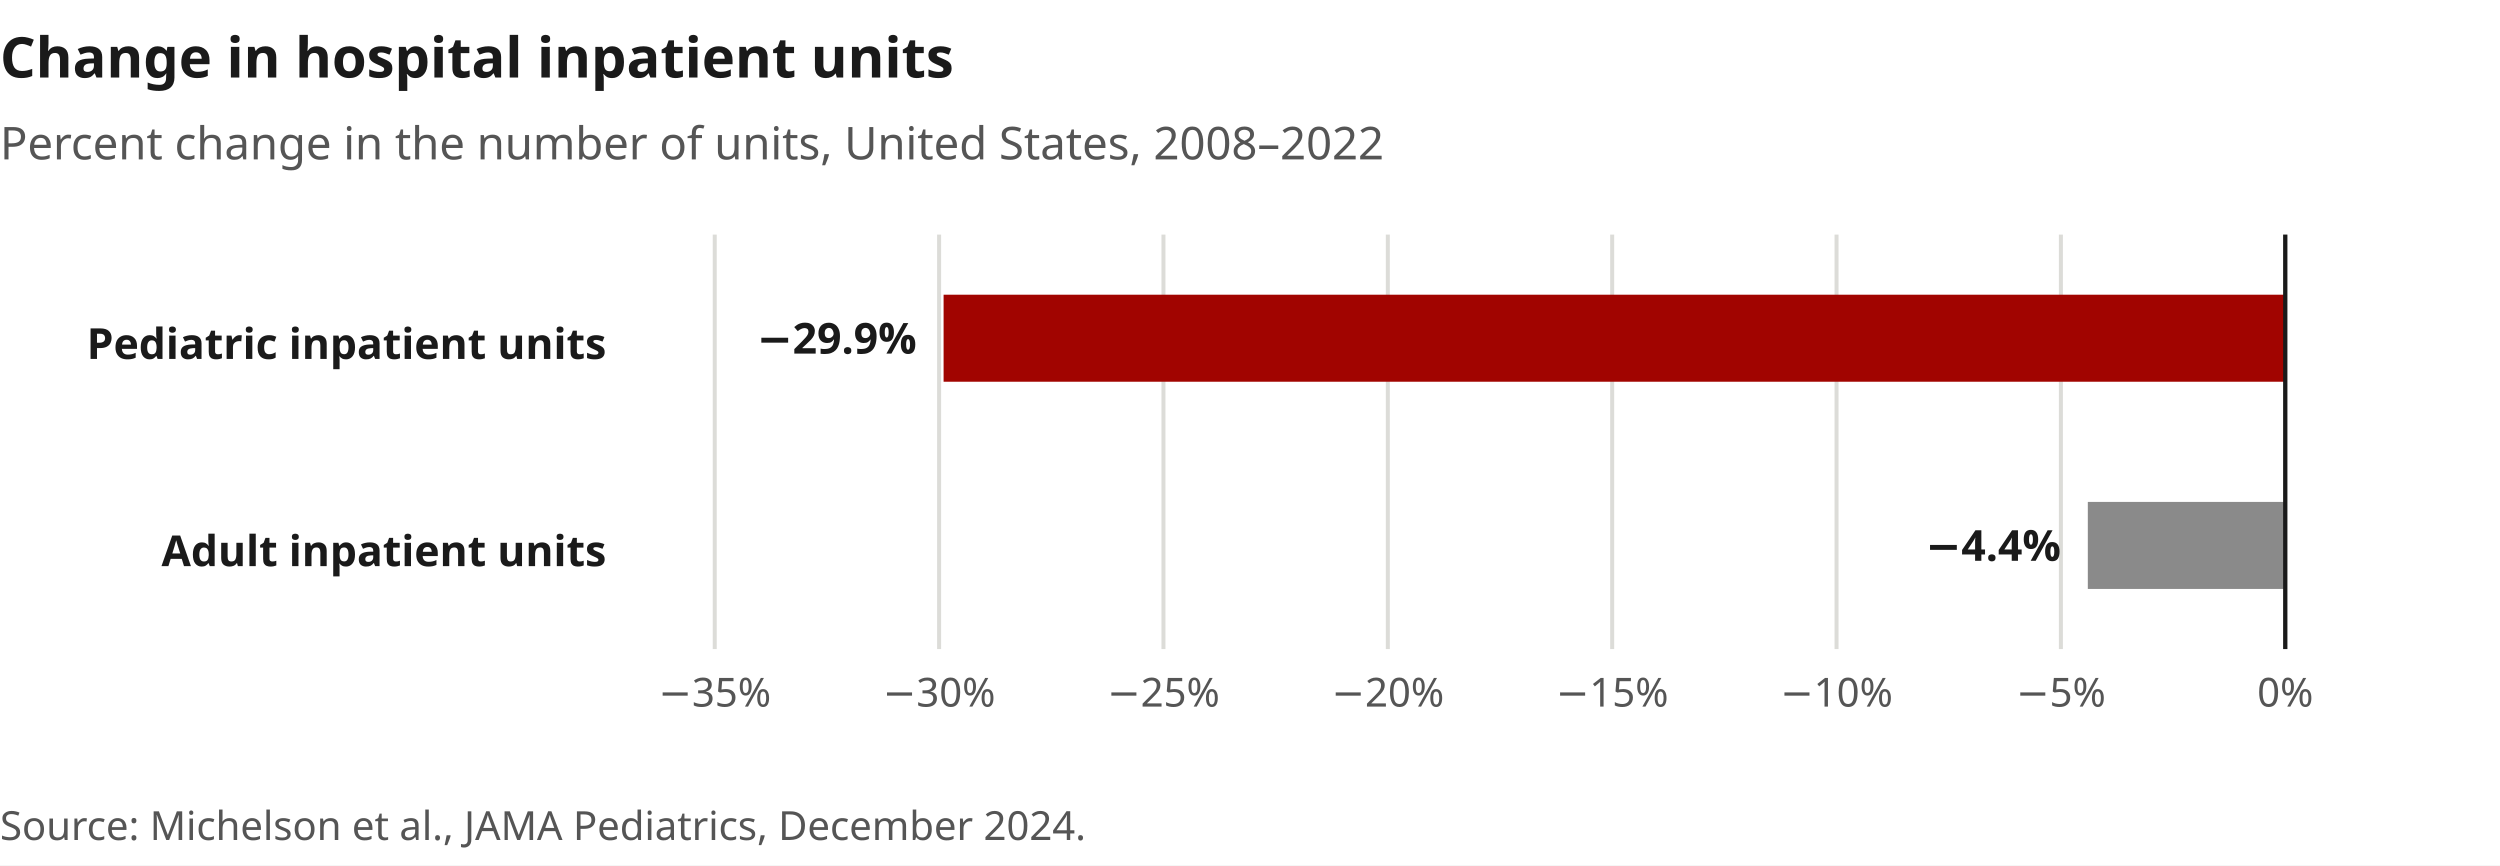
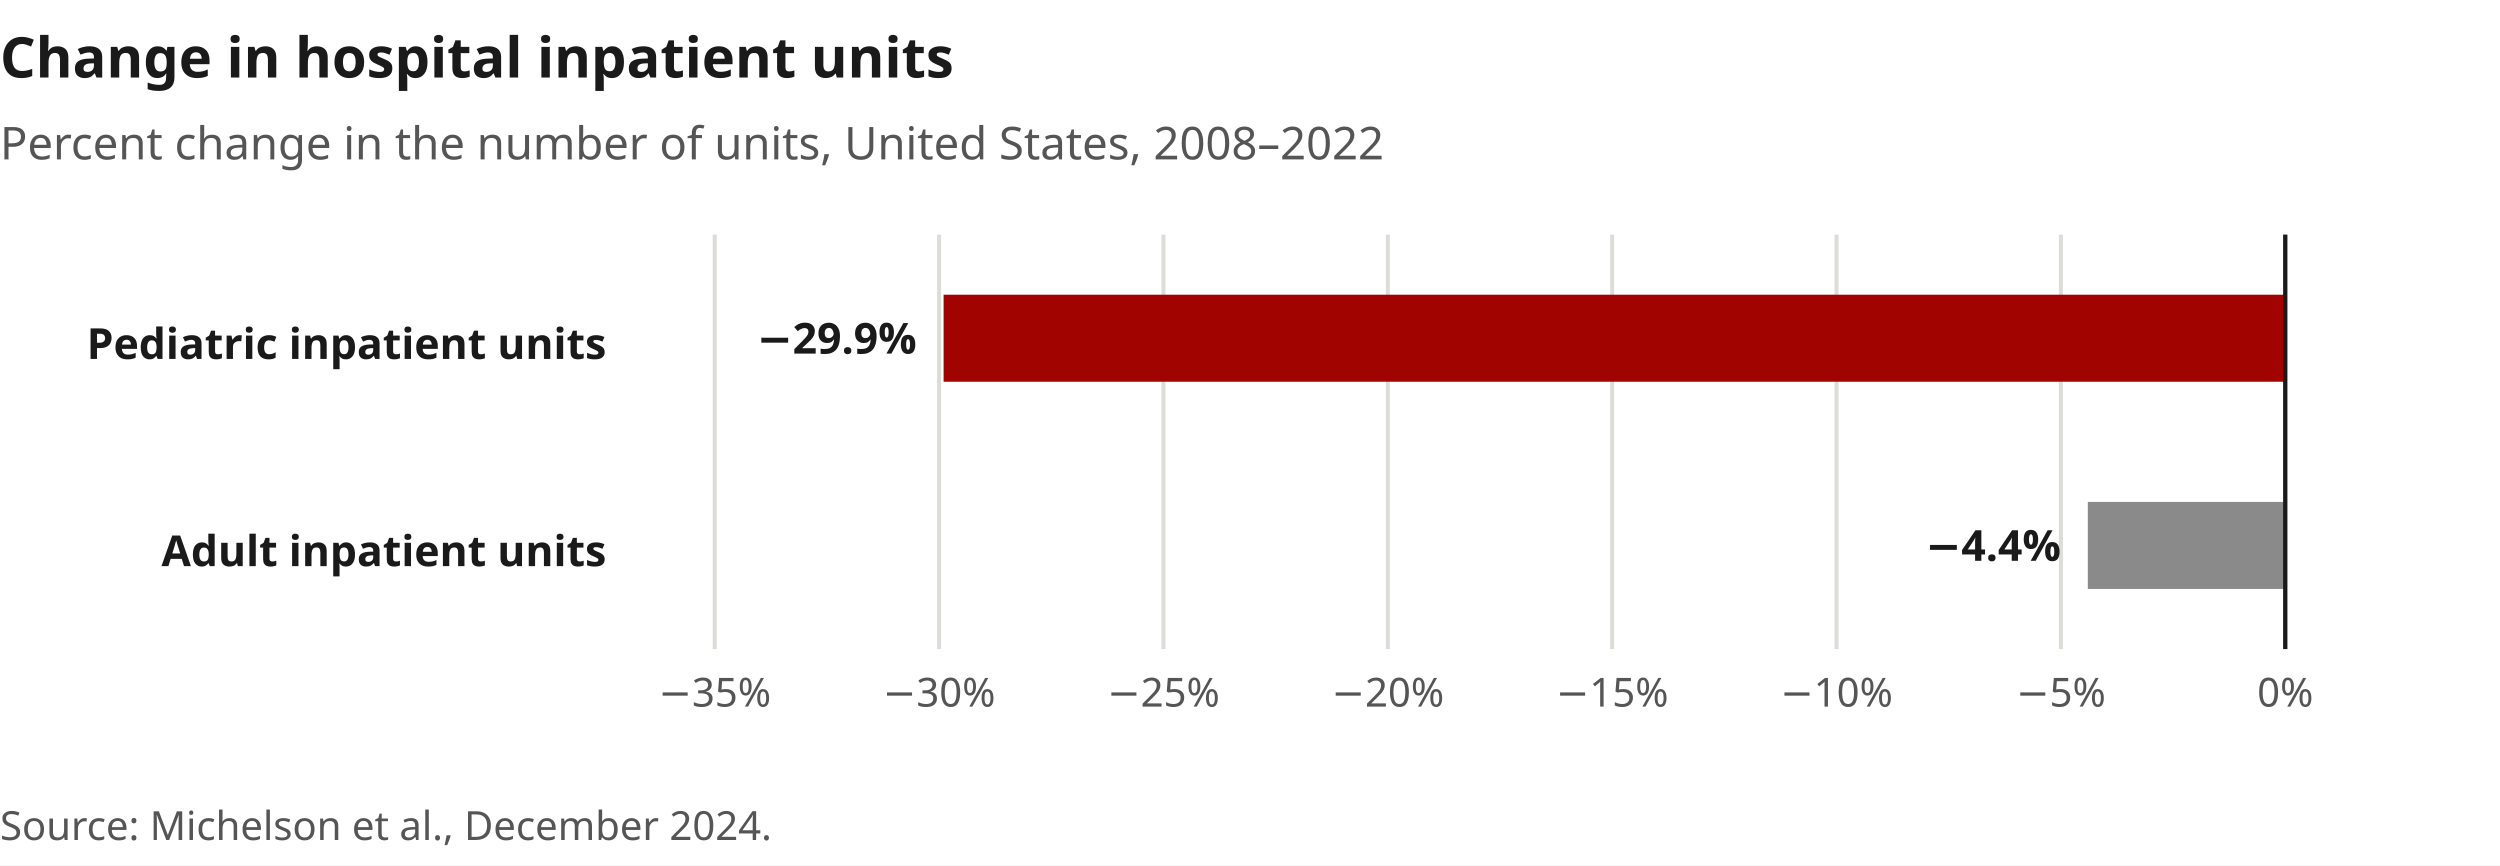
<svg xmlns="http://www.w3.org/2000/svg" width="468pt" height="162pt" viewBox="0 0 468 162" version="1.1">
  <defs>
    <style type="text/css">*{stroke-linejoin: round; stroke-linecap: butt}</style>
  </defs>
  <g id="figure_1">
    <g id="patch_1">
      <path d="M 0 162  L 468 162  L 468 0  L 0 0  z " style="fill: #ffffff" />
    </g>
    <g id="axes_1">
      <g id="patch_2">
        <path d="M 117 121.5  L 444.6 121.5  L 444.6 43.92  L 117 43.92  z " style="fill: #ffffff" />
      </g>
      <g id="matplotlib.axis_1">
        <g id="xtick_1">
          <g id="line2d_1">
-             <path d="M 133.8 121.5  L 133.8 43.92  " clip-path="url(#ped76ef365a)" style="fill: none; stroke: #dcdcd8; stroke-width: 0.75; stroke-linecap: square" />
+             <path d="M 133.8 121.5  L 133.8 43.92  " clip-path="url(#p10f64489e6)" style="fill: none; stroke: #dcdcd8; stroke-width: 0.75; stroke-linecap: square" />
          </g>
          <g id="line2d_2" />
          <g id="text_1">
            <text style="font-size: 7.5px; font-family: 'Instrument Sans'; text-anchor: middle; fill: #555555" x="133.8" y="132.275" transform="rotate(-0 133.8 132.275)">−35%</text>
          </g>
        </g>
        <g id="xtick_2">
          <g id="line2d_3">
-             <path d="M 175.8 121.5  L 175.8 43.92  " clip-path="url(#ped76ef365a)" style="fill: none; stroke: #dcdcd8; stroke-width: 0.75; stroke-linecap: square" />
+             <path d="M 175.8 121.5  L 175.8 43.92  " clip-path="url(#p10f64489e6)" style="fill: none; stroke: #dcdcd8; stroke-width: 0.75; stroke-linecap: square" />
          </g>
          <g id="line2d_4" />
          <g id="text_2">
            <text style="font-size: 7.5px; font-family: 'Instrument Sans'; text-anchor: middle; fill: #555555" x="175.8" y="132.275" transform="rotate(-0 175.8 132.275)">−30%</text>
          </g>
        </g>
        <g id="xtick_3">
          <g id="line2d_5">
-             <path d="M 217.8 121.5  L 217.8 43.92  " clip-path="url(#ped76ef365a)" style="fill: none; stroke: #dcdcd8; stroke-width: 0.75; stroke-linecap: square" />
+             <path d="M 217.8 121.5  L 217.8 43.92  " clip-path="url(#p10f64489e6)" style="fill: none; stroke: #dcdcd8; stroke-width: 0.75; stroke-linecap: square" />
          </g>
          <g id="line2d_6" />
          <g id="text_3">
            <text style="font-size: 7.5px; font-family: 'Instrument Sans'; text-anchor: middle; fill: #555555" x="217.8" y="132.275" transform="rotate(-0 217.8 132.275)">−25%</text>
          </g>
        </g>
        <g id="xtick_4">
          <g id="line2d_7">
-             <path d="M 259.8 121.5  L 259.8 43.92  " clip-path="url(#ped76ef365a)" style="fill: none; stroke: #dcdcd8; stroke-width: 0.75; stroke-linecap: square" />
+             <path d="M 259.8 121.5  L 259.8 43.92  " clip-path="url(#p10f64489e6)" style="fill: none; stroke: #dcdcd8; stroke-width: 0.75; stroke-linecap: square" />
          </g>
          <g id="line2d_8" />
          <g id="text_4">
            <text style="font-size: 7.5px; font-family: 'Instrument Sans'; text-anchor: middle; fill: #555555" x="259.8" y="132.275" transform="rotate(-0 259.8 132.275)">−20%</text>
          </g>
        </g>
        <g id="xtick_5">
          <g id="line2d_9">
-             <path d="M 301.8 121.5  L 301.8 43.92  " clip-path="url(#ped76ef365a)" style="fill: none; stroke: #dcdcd8; stroke-width: 0.75; stroke-linecap: square" />
+             <path d="M 301.8 121.5  L 301.8 43.92  " clip-path="url(#p10f64489e6)" style="fill: none; stroke: #dcdcd8; stroke-width: 0.75; stroke-linecap: square" />
          </g>
          <g id="line2d_10" />
          <g id="text_5">
            <text style="font-size: 7.5px; font-family: 'Instrument Sans'; text-anchor: middle; fill: #555555" x="301.8" y="132.275" transform="rotate(-0 301.8 132.275)">−15%</text>
          </g>
        </g>
        <g id="xtick_6">
          <g id="line2d_11">
-             <path d="M 343.8 121.5  L 343.8 43.92  " clip-path="url(#ped76ef365a)" style="fill: none; stroke: #dcdcd8; stroke-width: 0.75; stroke-linecap: square" />
+             <path d="M 343.8 121.5  L 343.8 43.92  " clip-path="url(#p10f64489e6)" style="fill: none; stroke: #dcdcd8; stroke-width: 0.75; stroke-linecap: square" />
          </g>
          <g id="line2d_12" />
          <g id="text_6">
            <text style="font-size: 7.5px; font-family: 'Instrument Sans'; text-anchor: middle; fill: #555555" x="343.8" y="132.275" transform="rotate(-0 343.8 132.275)">−10%</text>
          </g>
        </g>
        <g id="xtick_7">
          <g id="line2d_13">
-             <path d="M 385.8 121.5  L 385.8 43.92  " clip-path="url(#ped76ef365a)" style="fill: none; stroke: #dcdcd8; stroke-width: 0.75; stroke-linecap: square" />
+             <path d="M 385.8 121.5  L 385.8 43.92  " clip-path="url(#p10f64489e6)" style="fill: none; stroke: #dcdcd8; stroke-width: 0.75; stroke-linecap: square" />
          </g>
          <g id="line2d_14" />
          <g id="text_7">
            <text style="font-size: 7.5px; font-family: 'Instrument Sans'; text-anchor: middle; fill: #555555" x="385.8" y="132.275" transform="rotate(-0 385.8 132.275)">−5%</text>
          </g>
        </g>
        <g id="xtick_8">
          <g id="line2d_15">
-             <path d="M 427.8 121.5  L 427.8 43.92  " clip-path="url(#ped76ef365a)" style="fill: none; stroke: #dcdcd8; stroke-width: 0.75; stroke-linecap: square" />
+             <path d="M 427.8 121.5  L 427.8 43.92  " clip-path="url(#p10f64489e6)" style="fill: none; stroke: #dcdcd8; stroke-width: 0.75; stroke-linecap: square" />
          </g>
          <g id="line2d_16" />
          <g id="text_8">
            <text style="font-size: 7.5px; font-family: 'Instrument Sans'; text-anchor: middle; fill: #555555" x="427.8" y="132.275" transform="rotate(-0 427.8 132.275)">0%</text>
          </g>
        </g>
      </g>
      <g id="matplotlib.axis_2">
        <g id="ytick_1">
          <g id="line2d_17" />
          <g id="text_9">
            <text style="font-weight: 700; font-size: 8px; font-family: 'Instrument Sans'; text-anchor: end; fill: #1a1a1a" x="113.5" y="67.195" transform="rotate(-0 113.5 67.195)">Pediatric inpatient units</text>
          </g>
        </g>
        <g id="ytick_2">
          <g id="line2d_18" />
          <g id="text_10">
            <text style="font-weight: 700; font-size: 8px; font-family: 'Instrument Sans'; text-anchor: end; fill: #1a1a1a" x="113.5" y="105.985" transform="rotate(-0 113.5 105.985)">Adult inpatient units</text>
          </g>
        </g>
      </g>
      <g id="patch_3">
-         <path d="M 427.8 71.461  L 176.64 71.461  L 176.64 55.169  L 427.8 55.169  z " clip-path="url(#ped76ef365a)" style="fill: #a10400" />
+         <path d="M 427.8 71.461  L 176.64 71.461  L 176.64 55.169  L 427.8 55.169  z " clip-path="url(#p10f64489e6)" style="fill: #a10400" />
      </g>
      <g id="patch_4">
-         <path d="M 427.8 110.251  L 390.84 110.251  L 390.84 93.959  L 427.8 93.959  z " clip-path="url(#ped76ef365a)" style="fill: #8a8a8a" />
+         <path d="M 427.8 110.251  L 390.84 110.251  L 390.84 93.959  L 427.8 93.959  z " clip-path="url(#p10f64489e6)" style="fill: #8a8a8a" />
      </g>
      <g id="line2d_19">
-         <path d="M 427.8 121.5  L 427.8 43.92  " clip-path="url(#ped76ef365a)" style="fill: none; stroke: #1a1a1a; stroke-width: 0.8; stroke-linecap: square" />
+         <path d="M 427.8 121.5  L 427.8 43.92  " clip-path="url(#p10f64489e6)" style="fill: none; stroke: #1a1a1a; stroke-width: 0.8; stroke-linecap: square" />
      </g>
      <g id="datalabel">
        <text style="font-weight: 700; font-size: 8px; font-family: 'Instrument Sans'; text-anchor: end; fill: #1a1a1a" x="171.6" y="66.195" transform="rotate(-0 171.6 66.195)">−29.9%</text>
      </g>
      <g id="datalabel">
        <text style="font-weight: 700; font-size: 8px; font-family: 'Instrument Sans'; text-anchor: end; fill: #1a1a1a" x="385.8" y="104.985" transform="rotate(-0 385.8 104.985)">−4.4%</text>
      </g>
    </g>
    <g id="text_11">
      <text style="font-weight: 700; font-size: 10.5px; font-family: 'Instrument Sans'; text-anchor: start; fill: #1a1a1a" x="0" y="14.505" transform="rotate(-0 0 14.505)">Change in hospital inpatient units</text>
    </g>
    <g id="text_12">
      <text style="font-size: 8.5px; font-family: 'Instrument Sans'; text-anchor: start; fill: #555555" x="0" y="29.845" transform="rotate(-0 0 29.845)">Percent change in the number of units, United States, 2008–2022</text>
    </g>
    <g id="text_13">
-       <text style="font-size: 7.5px; font-family: 'Instrument Sans'; text-anchor: start; fill: #555555" x="0" y="157.245" transform="rotate(-0 0 157.245)">Source: Michelson et al., JAMA Pediatrics, December 2024.</text>
+       <text style="font-size: 7.5px; font-family: 'Instrument Sans'; text-anchor: start; fill: #555555" x="0" y="157.245" transform="rotate(-0 0 157.245)">Source: Michelson et al., December 2024.</text>
    </g>
  </g>
  <defs>
-     <clipPath id="ped76ef365a">
+     <clipPath id="p10f64489e6">
      <rect x="117" y="43.92" width="327.6" height="77.58" />
    </clipPath>
  </defs>
</svg>
